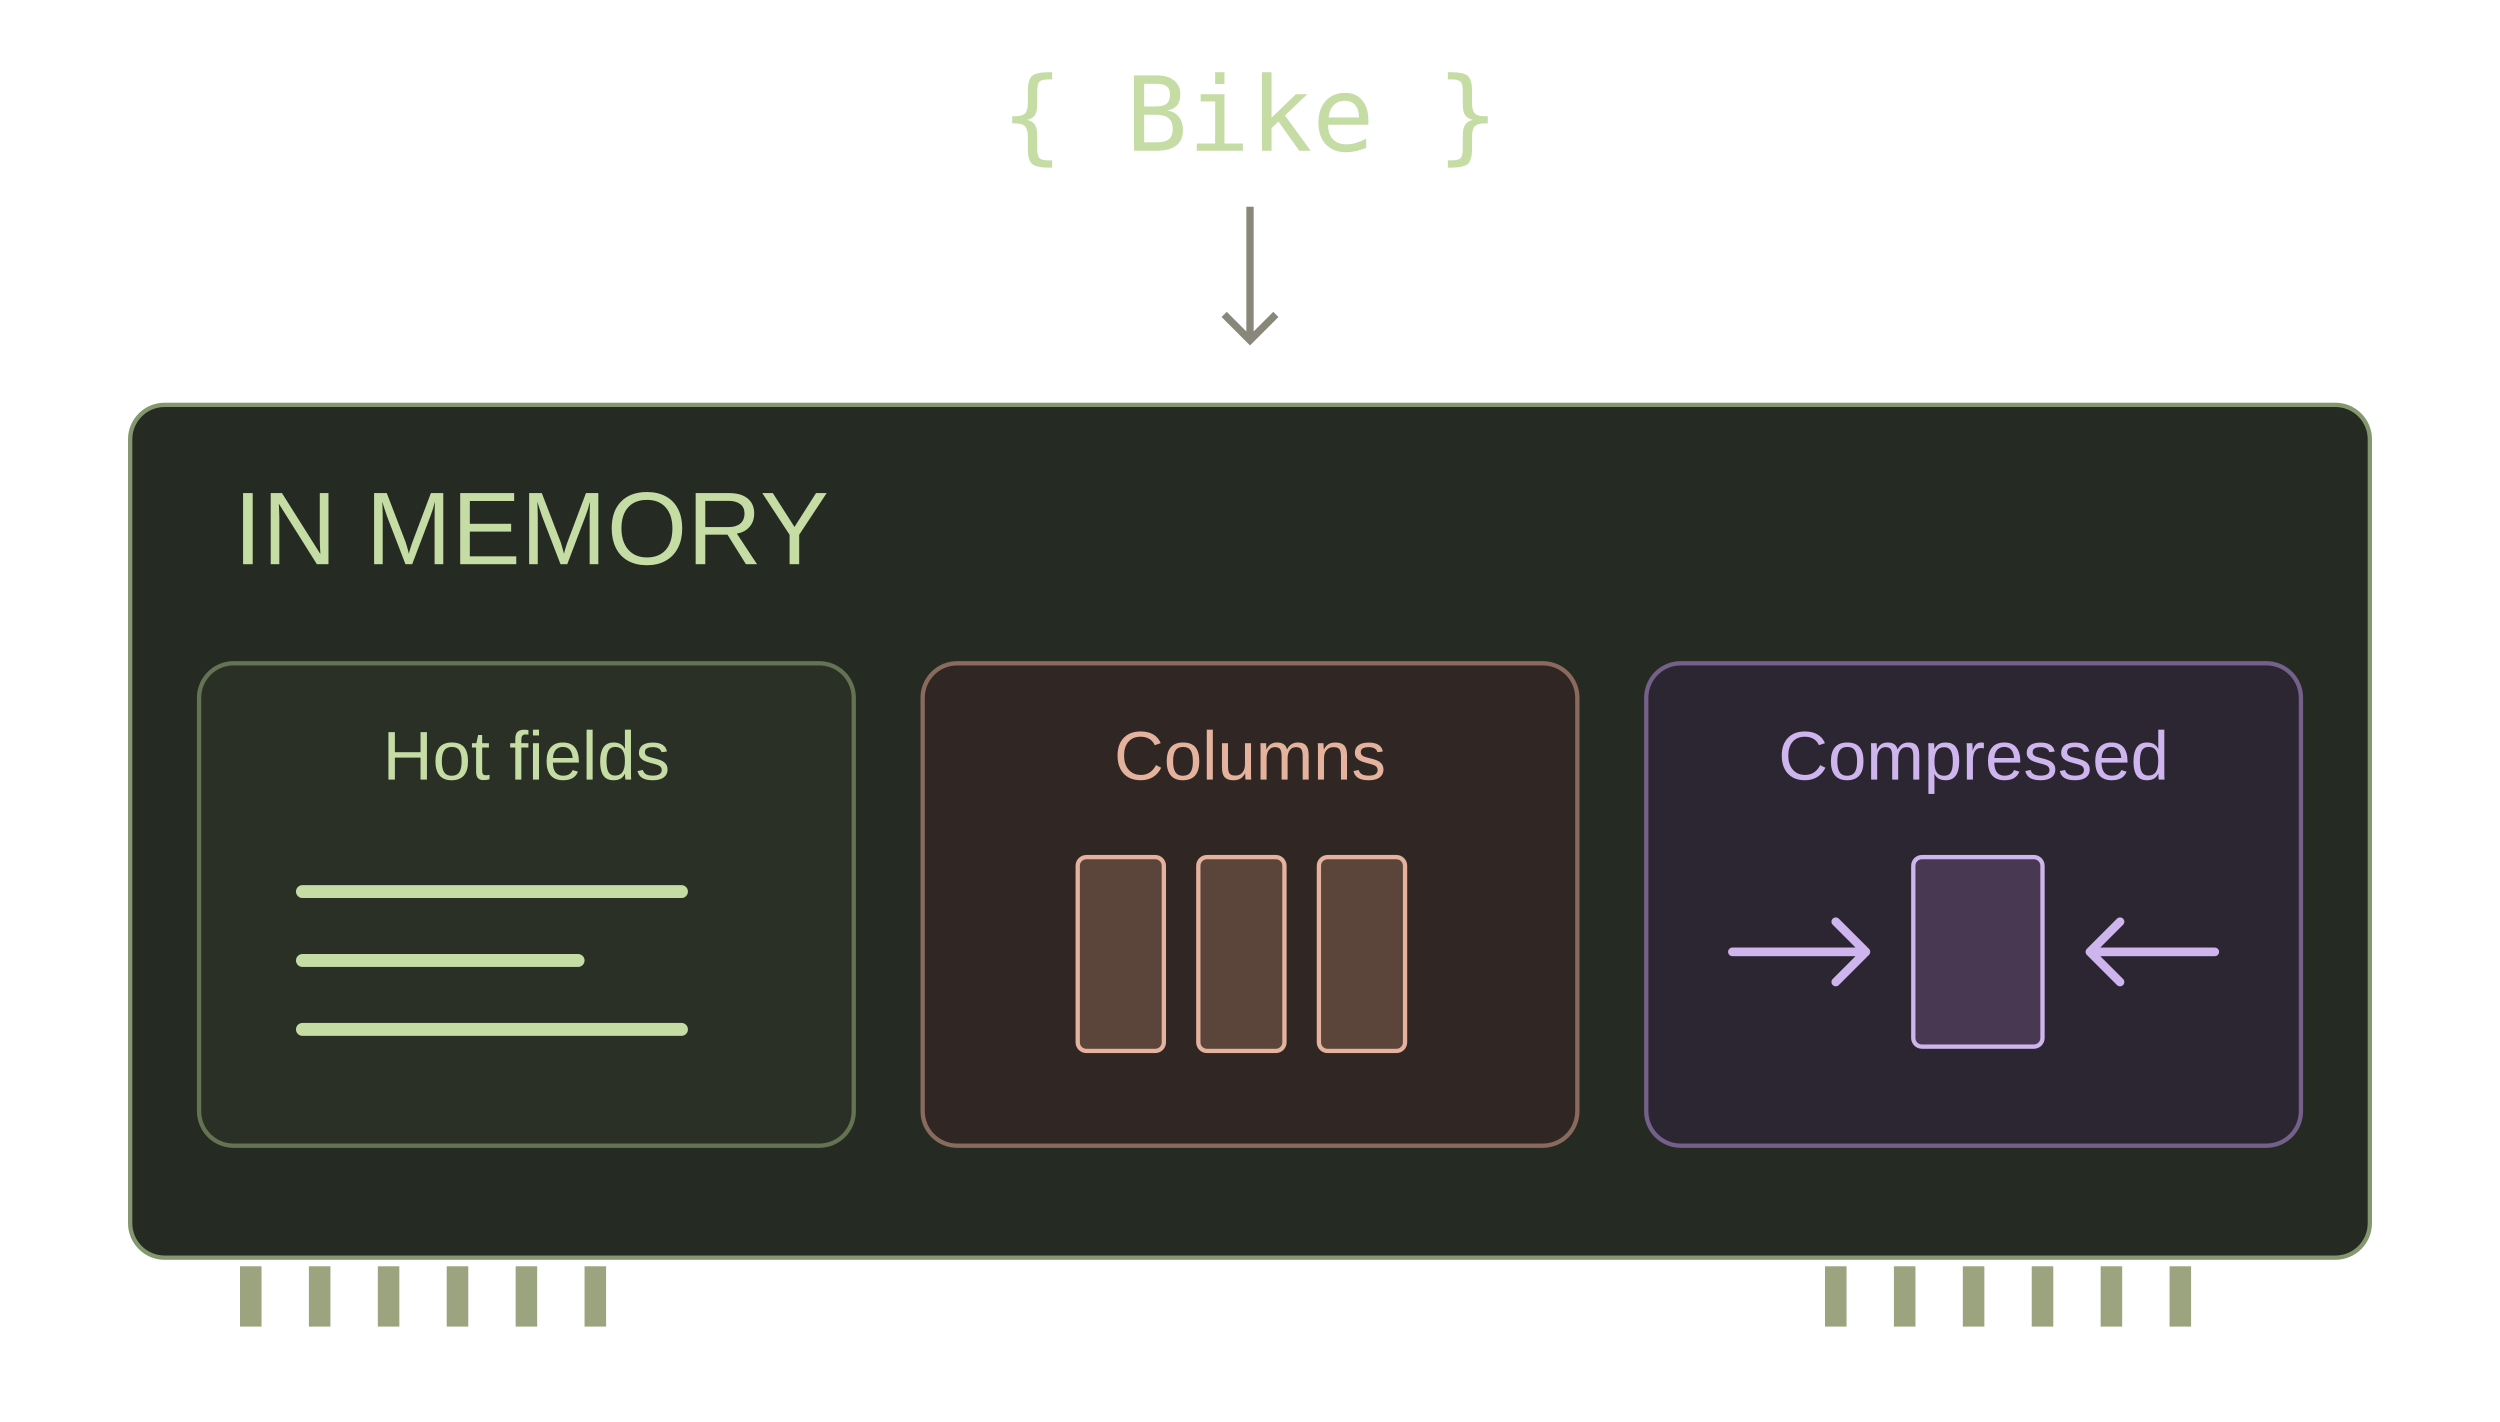
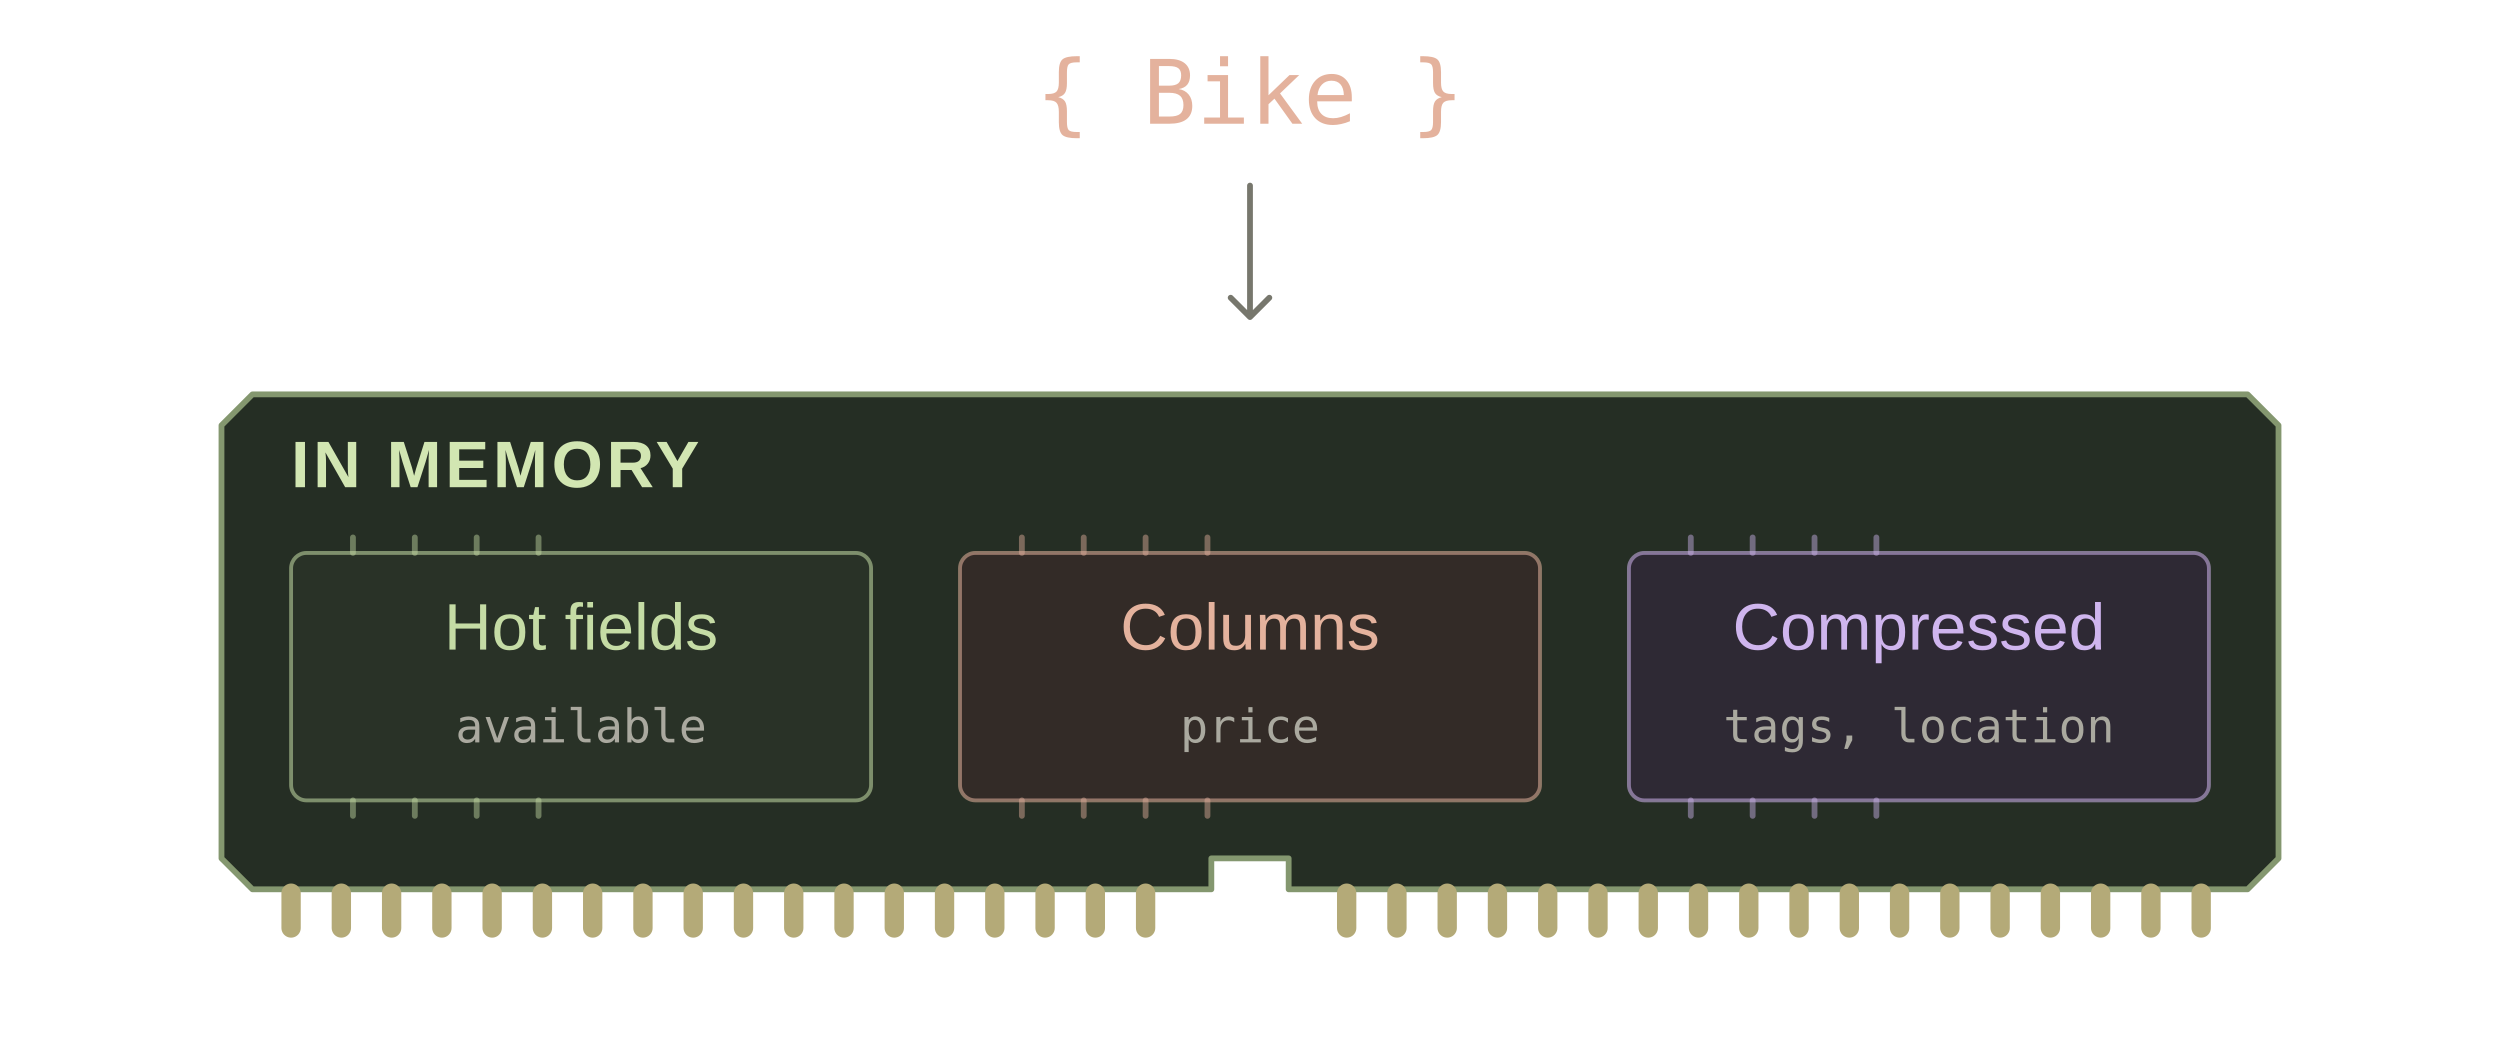
<svg xmlns="http://www.w3.org/2000/svg" class="learn-memory" width="100%" fill="none" font-family="Montserrat, Arial, sans-serif">
  <style>
-     .learn-memory { aspect-ratio: 560 / 330; }
+     .learn-memory { aspect-ratio: 560 / 272; }
    .learn-memory-compact { display: none; }
    @media (max-width: 640px) {
-       .learn-memory { aspect-ratio: 360 / 380; }
+       .learn-memory { aspect-ratio: 360 / 356; }
+       .learn-memory-wide { display: none; }
+       .learn-memory-compact { display: block; }
+     }
+     @container (max-width: 480px) {
+       .learn-memory { aspect-ratio: 360 / 356; }
      .learn-memory-wide { display: none; }
      .learn-memory-compact { display: block; }
    }
  </style>
-   <svg class="learn-memory-wide" viewBox="0 0 560 330" width="100%" height="100%" aria-hidden="true">
-     <text x="280" y="35" font-size="24" fill="#c5dca5" text-anchor="middle" font-family="ui-monospace, SFMono-Regular, Consolas, monospace" data-copy="learn-diagrams.bike-summary">{ Bike }</text>
-     <path d="M280 48v31m-6-6 6 6 6-6" stroke="#888779" stroke-width="1.7" />
-     <rect x="20" y="94" width="520" height="198" rx="8" fill="#252a22" stroke="#84976f" />
-     <text x="44" y="131" font-size="24" fill="#c5dca5" data-copy="storage-diagram.memory">IN MEMORY</text>
-     <rect x="36" y="154" width="152" height="112" rx="8" fill="#2a3025" stroke="#647352" />
-     <text x="112" y="181" font-size="16" fill="#c5dca5" data-copy="storage-diagram.hot" text-anchor="middle">Hot fields</text>
-     <path d="M60 207h88m-88 16h64m-64 16h88" stroke="#c5dca5" stroke-width="3" stroke-linecap="round" />
-     <rect x="204" y="154" width="152" height="112" rx="8" fill="#302724" stroke="#8a6a5c" />
-     <text x="280" y="181" font-size="16" fill="#e4b29d" data-copy="storage-diagram.columns" text-anchor="middle">Columns</text>
-     <rect x="240" y="199" width="20" height="45" rx="2" fill="#5b453a" stroke="#e4b29d" />
-     <rect x="268" y="199" width="20" height="45" rx="2" fill="#5b453a" stroke="#e4b29d" />
-     <rect x="296" y="199" width="20" height="45" rx="2" fill="#5b453a" stroke="#e4b29d" />
-     <rect x="372" y="154" width="152" height="112" rx="8" fill="#2b2631" stroke="#74608a" />
-     <text x="448" y="181" font-size="16" fill="#cfb5ee" data-copy="storage-diagram.compressed" text-anchor="middle">Compressed</text>
-     <rect x="434" y="199" width="30" height="44" rx="2" fill="#483852" stroke="#cfb5ee" />
-     <path d="M392 221h31m-7-7 7 7-7 7m88-7h-29m7-7-7 7 7 7" stroke="#cfb5ee" stroke-width="2" stroke-linecap="round" stroke-linejoin="round" />
-     <path d="M48 294v14m16-14v14m16-14v14m16-14v14m16-14v14m16-14v14m288-14v14m16-14v14m16-14v14m16-14v14m16-14v14m16-14v14" stroke="#9ba47e" stroke-width="5" />
+   <svg class="learn-memory-wide" viewBox="0 0 560 272" width="100%" height="100%" aria-hidden="true">
+     <text x="280.0" y="32" font-size="23" fill="#e4b29d" data-copy="learn-diagrams.bike-summary" text-anchor="middle" font-family="ui-monospace, SFMono-Regular, Consolas, monospace">{ Bike }</text>
+     <path d="M280.0 48v34m-5-5 5 5 5-5" stroke="#77776d" stroke-width="1.5" stroke-linecap="round" stroke-linejoin="round" />
+     <g class="learn-memory-module">
+       <path d="M22 102H538l8 8v112l-8 8H290.0v-8h-20v8H22l-8-8V110Z" stroke="#84976f" stroke-width="1.5" stroke-linecap="round" stroke-linejoin="round" fill="#252e24" />
+       <text x="32" y="126" font-size="17" fill="#d2e6b2" data-copy="storage-diagram.memory" font-weight="600" letter-spacing="1">IN MEMORY</text>
+       <rect x="32" y="143" width="150" height="64" rx="4" fill="#293227" stroke="#c5dca5" stroke-opacity=".55" />
+       <path d="M48 139v4m0 64v4" stroke="#c5dca5" stroke-width="1.5" stroke-linecap="round" stroke-linejoin="round" opacity=".45" />
+       <path d="M64 139v4m0 64v4" stroke="#c5dca5" stroke-width="1.5" stroke-linecap="round" stroke-linejoin="round" opacity=".45" />
+       <path d="M80 139v4m0 64v4" stroke="#c5dca5" stroke-width="1.5" stroke-linecap="round" stroke-linejoin="round" opacity=".45" />
+       <path d="M96 139v4m0 64v4" stroke="#c5dca5" stroke-width="1.5" stroke-linecap="round" stroke-linejoin="round" opacity=".45" />
+       <text x="107.0" y="168" font-size="17" fill="#c5dca5" data-copy="storage-diagram.hot" text-anchor="middle">Hot fields</text>
+       <text x="107.0" y="192" font-size="12" fill="#aaa99f" data-copy="learn-diagrams.hot-field" text-anchor="middle" font-family="ui-monospace, SFMono-Regular, Consolas, monospace">available</text>
+       <rect x="205" y="143" width="150" height="64" rx="4" fill="#332b27" stroke="#e4b29d" stroke-opacity=".55" />
+       <path d="M221 139v4m0 64v4" stroke="#e4b29d" stroke-width="1.5" stroke-linecap="round" stroke-linejoin="round" opacity=".45" />
+       <path d="M237 139v4m0 64v4" stroke="#e4b29d" stroke-width="1.5" stroke-linecap="round" stroke-linejoin="round" opacity=".45" />
+       <path d="M253 139v4m0 64v4" stroke="#e4b29d" stroke-width="1.5" stroke-linecap="round" stroke-linejoin="round" opacity=".45" />
+       <path d="M269 139v4m0 64v4" stroke="#e4b29d" stroke-width="1.5" stroke-linecap="round" stroke-linejoin="round" opacity=".45" />
+       <text x="280.0" y="168" font-size="17" fill="#e4b29d" data-copy="storage-diagram.columns" text-anchor="middle">Columns</text>
+       <text x="280.0" y="192" font-size="12" fill="#aaa99f" data-copy="learn-diagrams.column-field" text-anchor="middle" font-family="ui-monospace, SFMono-Regular, Consolas, monospace">price</text>
+       <rect x="378" y="143" width="150" height="64" rx="4" fill="#2e2934" stroke="#cfb5ee" stroke-opacity=".55" />
+       <path d="M394 139v4m0 64v4" stroke="#cfb5ee" stroke-width="1.5" stroke-linecap="round" stroke-linejoin="round" opacity=".45" />
+       <path d="M410 139v4m0 64v4" stroke="#cfb5ee" stroke-width="1.5" stroke-linecap="round" stroke-linejoin="round" opacity=".45" />
+       <path d="M426 139v4m0 64v4" stroke="#cfb5ee" stroke-width="1.5" stroke-linecap="round" stroke-linejoin="round" opacity=".45" />
+       <path d="M442 139v4m0 64v4" stroke="#cfb5ee" stroke-width="1.5" stroke-linecap="round" stroke-linejoin="round" opacity=".45" />
+       <text x="453.0" y="168" font-size="17" fill="#cfb5ee" data-copy="storage-diagram.compressed" text-anchor="middle">Compressed</text>
+       <text x="453.0" y="192" font-size="12" fill="#aaa99f" data-copy="learn-diagrams.compressed-fields" text-anchor="middle" font-family="ui-monospace, SFMono-Regular, Consolas, monospace">tags, location</text>
+       <path d="M32 231v9" stroke="#b4aa78" stroke-width="5" stroke-linecap="round" stroke-linejoin="round" />
+       <path d="M45 231v9" stroke="#b4aa78" stroke-width="5" stroke-linecap="round" stroke-linejoin="round" />
+       <path d="M58 231v9" stroke="#b4aa78" stroke-width="5" stroke-linecap="round" stroke-linejoin="round" />
+       <path d="M71 231v9" stroke="#b4aa78" stroke-width="5" stroke-linecap="round" stroke-linejoin="round" />
+       <path d="M84 231v9" stroke="#b4aa78" stroke-width="5" stroke-linecap="round" stroke-linejoin="round" />
+       <path d="M97 231v9" stroke="#b4aa78" stroke-width="5" stroke-linecap="round" stroke-linejoin="round" />
+       <path d="M110 231v9" stroke="#b4aa78" stroke-width="5" stroke-linecap="round" stroke-linejoin="round" />
+       <path d="M123 231v9" stroke="#b4aa78" stroke-width="5" stroke-linecap="round" stroke-linejoin="round" />
+       <path d="M136 231v9" stroke="#b4aa78" stroke-width="5" stroke-linecap="round" stroke-linejoin="round" />
+       <path d="M149 231v9" stroke="#b4aa78" stroke-width="5" stroke-linecap="round" stroke-linejoin="round" />
+       <path d="M162 231v9" stroke="#b4aa78" stroke-width="5" stroke-linecap="round" stroke-linejoin="round" />
+       <path d="M175 231v9" stroke="#b4aa78" stroke-width="5" stroke-linecap="round" stroke-linejoin="round" />
+       <path d="M188 231v9" stroke="#b4aa78" stroke-width="5" stroke-linecap="round" stroke-linejoin="round" />
+       <path d="M201 231v9" stroke="#b4aa78" stroke-width="5" stroke-linecap="round" stroke-linejoin="round" />
+       <path d="M214 231v9" stroke="#b4aa78" stroke-width="5" stroke-linecap="round" stroke-linejoin="round" />
+       <path d="M227 231v9" stroke="#b4aa78" stroke-width="5" stroke-linecap="round" stroke-linejoin="round" />
+       <path d="M240 231v9" stroke="#b4aa78" stroke-width="5" stroke-linecap="round" stroke-linejoin="round" />
+       <path d="M253 231v9" stroke="#b4aa78" stroke-width="5" stroke-linecap="round" stroke-linejoin="round" />
+       <path d="M305 231v9" stroke="#b4aa78" stroke-width="5" stroke-linecap="round" stroke-linejoin="round" />
+       <path d="M318 231v9" stroke="#b4aa78" stroke-width="5" stroke-linecap="round" stroke-linejoin="round" />
+       <path d="M331 231v9" stroke="#b4aa78" stroke-width="5" stroke-linecap="round" stroke-linejoin="round" />
+       <path d="M344 231v9" stroke="#b4aa78" stroke-width="5" stroke-linecap="round" stroke-linejoin="round" />
+       <path d="M357 231v9" stroke="#b4aa78" stroke-width="5" stroke-linecap="round" stroke-linejoin="round" />
+       <path d="M370 231v9" stroke="#b4aa78" stroke-width="5" stroke-linecap="round" stroke-linejoin="round" />
+       <path d="M383 231v9" stroke="#b4aa78" stroke-width="5" stroke-linecap="round" stroke-linejoin="round" />
+       <path d="M396 231v9" stroke="#b4aa78" stroke-width="5" stroke-linecap="round" stroke-linejoin="round" />
+       <path d="M409 231v9" stroke="#b4aa78" stroke-width="5" stroke-linecap="round" stroke-linejoin="round" />
+       <path d="M422 231v9" stroke="#b4aa78" stroke-width="5" stroke-linecap="round" stroke-linejoin="round" />
+       <path d="M435 231v9" stroke="#b4aa78" stroke-width="5" stroke-linecap="round" stroke-linejoin="round" />
+       <path d="M448 231v9" stroke="#b4aa78" stroke-width="5" stroke-linecap="round" stroke-linejoin="round" />
+       <path d="M461 231v9" stroke="#b4aa78" stroke-width="5" stroke-linecap="round" stroke-linejoin="round" />
+       <path d="M474 231v9" stroke="#b4aa78" stroke-width="5" stroke-linecap="round" stroke-linejoin="round" />
+       <path d="M487 231v9" stroke="#b4aa78" stroke-width="5" stroke-linecap="round" stroke-linejoin="round" />
+       <path d="M500 231v9" stroke="#b4aa78" stroke-width="5" stroke-linecap="round" stroke-linejoin="round" />
+       <path d="M513 231v9" stroke="#b4aa78" stroke-width="5" stroke-linecap="round" stroke-linejoin="round" />
+       <path d="M526 231v9" stroke="#b4aa78" stroke-width="5" stroke-linecap="round" stroke-linejoin="round" />
+     </g>
  </svg>
-   <svg class="learn-memory-compact" viewBox="0 0 360 380" width="100%" height="100%" aria-hidden="true">
-     <text x="180" y="28" font-size="22" fill="#c5dca5" text-anchor="middle" font-family="ui-monospace, SFMono-Regular, Consolas, monospace" data-copy="learn-diagrams.bike-summary">{ Bike }</text>
-     <path d="M180 40v24m-5-5 5 5 5-5" stroke="#888779" stroke-width="1.7" />
-     <rect x="12" y="76" width="336" height="278" rx="6" fill="#252a22" stroke="#84976f" />
-     <text x="32" y="112" font-size="24" fill="#c5dca5" data-copy="storage-diagram.memory">IN MEMORY</text>
-     <rect x="28" y="134" width="304" height="58" rx="6" fill="#2a3025" stroke="#647352" />
-     <text x="48" y="169" font-size="18" fill="#c5dca5" data-copy="storage-diagram.hot">Hot fields</text>
-     <path d="M266 152h44m-44 12h32m-32 12h44" stroke="#c5dca5" stroke-width="2.3" stroke-linecap="round" />
-     <rect x="28" y="204" width="304" height="58" rx="6" fill="#302724" stroke="#8a6a5c" />
-     <text x="48" y="239" font-size="18" fill="#e4b29d" data-copy="storage-diagram.columns">Columns</text>
-     <rect x="268" y="218" width="10" height="32" rx="1" fill="#5b453a" stroke="#e4b29d" />
-     <rect x="284" y="218" width="10" height="32" rx="1" fill="#5b453a" stroke="#e4b29d" />
-     <rect x="300" y="218" width="10" height="32" rx="1" fill="#5b453a" stroke="#e4b29d" />
-     <rect x="28" y="274" width="304" height="58" rx="6" fill="#2b2631" stroke="#74608a" />
-     <text x="48" y="309" font-size="18" fill="#cfb5ee" data-copy="storage-diagram.compressed">Compressed</text>
-     <rect x="280" y="288" width="18" height="32" rx="1" fill="#483852" stroke="#cfb5ee" />
-     <path d="M258 304h14m-4-4 4 4-4 4m50-4h-13m4-4-4 4 4 4" stroke="#cfb5ee" stroke-width="1.7" />
-     <path d="M32 356v12m14-12v12m14-12v12m14-12v12m14-12v12m184-12v12m14-12v12m14-12v12m14-12v12m14-12v12" stroke="#9ba47e" stroke-width="4" />
+   <svg class="learn-memory-compact" viewBox="0 0 360 356" width="100%" height="100%" aria-hidden="true">
+     <text x="180.0" y="32" font-size="23" fill="#e4b29d" data-copy="learn-diagrams.bike-summary" text-anchor="middle" font-family="ui-monospace, SFMono-Regular, Consolas, monospace">{ Bike }</text>
+     <path d="M180.0 48v34m-5-5 5 5 5-5" stroke="#77776d" stroke-width="1.5" stroke-linecap="round" stroke-linejoin="round" />
+     <g class="learn-memory-module">
+       <path d="M22 102H338l8 8v112l-8 8H190.0v-8h-20v8H22l-8-8V110Z" stroke="#84976f" stroke-width="1.5" stroke-linecap="round" stroke-linejoin="round" fill="#252e24" />
+       <text x="32" y="126" font-size="14" fill="#d2e6b2" data-copy="storage-diagram.memory" font-weight="600" letter-spacing="1">IN MEMORY</text>
+       <rect x="32" y="143" width="88" height="64" rx="4" fill="#293227" stroke="#c5dca5" stroke-opacity=".55" />
+       <path d="M48 139v4m0 64v4" stroke="#c5dca5" stroke-width="1.5" stroke-linecap="round" stroke-linejoin="round" opacity=".45" />
+       <path d="M64 139v4m0 64v4" stroke="#c5dca5" stroke-width="1.5" stroke-linecap="round" stroke-linejoin="round" opacity=".45" />
+       <path d="M80 139v4m0 64v4" stroke="#c5dca5" stroke-width="1.5" stroke-linecap="round" stroke-linejoin="round" opacity=".45" />
+       <path d="M96 139v4m0 64v4" stroke="#c5dca5" stroke-width="1.5" stroke-linecap="round" stroke-linejoin="round" opacity=".45" />
+       <path d="M49 160h54m-54 13h42m-42 13h54" stroke="#c5dca5" stroke-width="2" stroke-linecap="round" stroke-linejoin="round" />
+       <circle cx="32" cy="263" r="3" fill="#c5dca5" />
+       <text x="46" y="268" font-size="18" fill="#c5dca5" data-copy="storage-diagram.hot">Hot fields</text>
+       <rect x="136" y="143" width="88" height="64" rx="4" fill="#332b27" stroke="#e4b29d" stroke-opacity=".55" />
+       <path d="M152 139v4m0 64v4" stroke="#e4b29d" stroke-width="1.5" stroke-linecap="round" stroke-linejoin="round" opacity=".45" />
+       <path d="M168 139v4m0 64v4" stroke="#e4b29d" stroke-width="1.5" stroke-linecap="round" stroke-linejoin="round" opacity=".45" />
+       <path d="M184 139v4m0 64v4" stroke="#e4b29d" stroke-width="1.5" stroke-linecap="round" stroke-linejoin="round" opacity=".45" />
+       <path d="M200 139v4m0 64v4" stroke="#e4b29d" stroke-width="1.5" stroke-linecap="round" stroke-linejoin="round" opacity=".45" />
+       <path d="M153 160h54m-54 13h42m-42 13h54" stroke="#e4b29d" stroke-width="2" stroke-linecap="round" stroke-linejoin="round" />
+       <circle cx="32" cy="298" r="3" fill="#e4b29d" />
+       <text x="46" y="303" font-size="18" fill="#e4b29d" data-copy="storage-diagram.columns">Columns</text>
+       <rect x="240" y="143" width="88" height="64" rx="4" fill="#2e2934" stroke="#cfb5ee" stroke-opacity=".55" />
+       <path d="M256 139v4m0 64v4" stroke="#cfb5ee" stroke-width="1.5" stroke-linecap="round" stroke-linejoin="round" opacity=".45" />
+       <path d="M272 139v4m0 64v4" stroke="#cfb5ee" stroke-width="1.5" stroke-linecap="round" stroke-linejoin="round" opacity=".45" />
+       <path d="M288 139v4m0 64v4" stroke="#cfb5ee" stroke-width="1.5" stroke-linecap="round" stroke-linejoin="round" opacity=".45" />
+       <path d="M304 139v4m0 64v4" stroke="#cfb5ee" stroke-width="1.5" stroke-linecap="round" stroke-linejoin="round" opacity=".45" />
+       <path d="M257 160h54m-54 13h42m-42 13h54" stroke="#cfb5ee" stroke-width="2" stroke-linecap="round" stroke-linejoin="round" />
+       <circle cx="32" cy="333" r="3" fill="#cfb5ee" />
+       <text x="46" y="338" font-size="18" fill="#cfb5ee" data-copy="storage-diagram.compressed">Compressed</text>
+       <path d="M32 231v9" stroke="#b4aa78" stroke-width="5" stroke-linecap="round" stroke-linejoin="round" />
+       <path d="M45 231v9" stroke="#b4aa78" stroke-width="5" stroke-linecap="round" stroke-linejoin="round" />
+       <path d="M58 231v9" stroke="#b4aa78" stroke-width="5" stroke-linecap="round" stroke-linejoin="round" />
+       <path d="M71 231v9" stroke="#b4aa78" stroke-width="5" stroke-linecap="round" stroke-linejoin="round" />
+       <path d="M84 231v9" stroke="#b4aa78" stroke-width="5" stroke-linecap="round" stroke-linejoin="round" />
+       <path d="M97 231v9" stroke="#b4aa78" stroke-width="5" stroke-linecap="round" stroke-linejoin="round" />
+       <path d="M110 231v9" stroke="#b4aa78" stroke-width="5" stroke-linecap="round" stroke-linejoin="round" />
+       <path d="M123 231v9" stroke="#b4aa78" stroke-width="5" stroke-linecap="round" stroke-linejoin="round" />
+       <path d="M136 231v9" stroke="#b4aa78" stroke-width="5" stroke-linecap="round" stroke-linejoin="round" />
+       <path d="M149 231v9" stroke="#b4aa78" stroke-width="5" stroke-linecap="round" stroke-linejoin="round" />
+       <path d="M162 231v9" stroke="#b4aa78" stroke-width="5" stroke-linecap="round" stroke-linejoin="round" />
+       <path d="M201 231v9" stroke="#b4aa78" stroke-width="5" stroke-linecap="round" stroke-linejoin="round" />
+       <path d="M214 231v9" stroke="#b4aa78" stroke-width="5" stroke-linecap="round" stroke-linejoin="round" />
+       <path d="M227 231v9" stroke="#b4aa78" stroke-width="5" stroke-linecap="round" stroke-linejoin="round" />
+       <path d="M240 231v9" stroke="#b4aa78" stroke-width="5" stroke-linecap="round" stroke-linejoin="round" />
+       <path d="M253 231v9" stroke="#b4aa78" stroke-width="5" stroke-linecap="round" stroke-linejoin="round" />
+       <path d="M266 231v9" stroke="#b4aa78" stroke-width="5" stroke-linecap="round" stroke-linejoin="round" />
+       <path d="M279 231v9" stroke="#b4aa78" stroke-width="5" stroke-linecap="round" stroke-linejoin="round" />
+       <path d="M292 231v9" stroke="#b4aa78" stroke-width="5" stroke-linecap="round" stroke-linejoin="round" />
+       <path d="M305 231v9" stroke="#b4aa78" stroke-width="5" stroke-linecap="round" stroke-linejoin="round" />
+       <path d="M318 231v9" stroke="#b4aa78" stroke-width="5" stroke-linecap="round" stroke-linejoin="round" />
+       <path d="M331 231v9" stroke="#b4aa78" stroke-width="5" stroke-linecap="round" stroke-linejoin="round" />
+     </g>
  </svg>
</svg>
